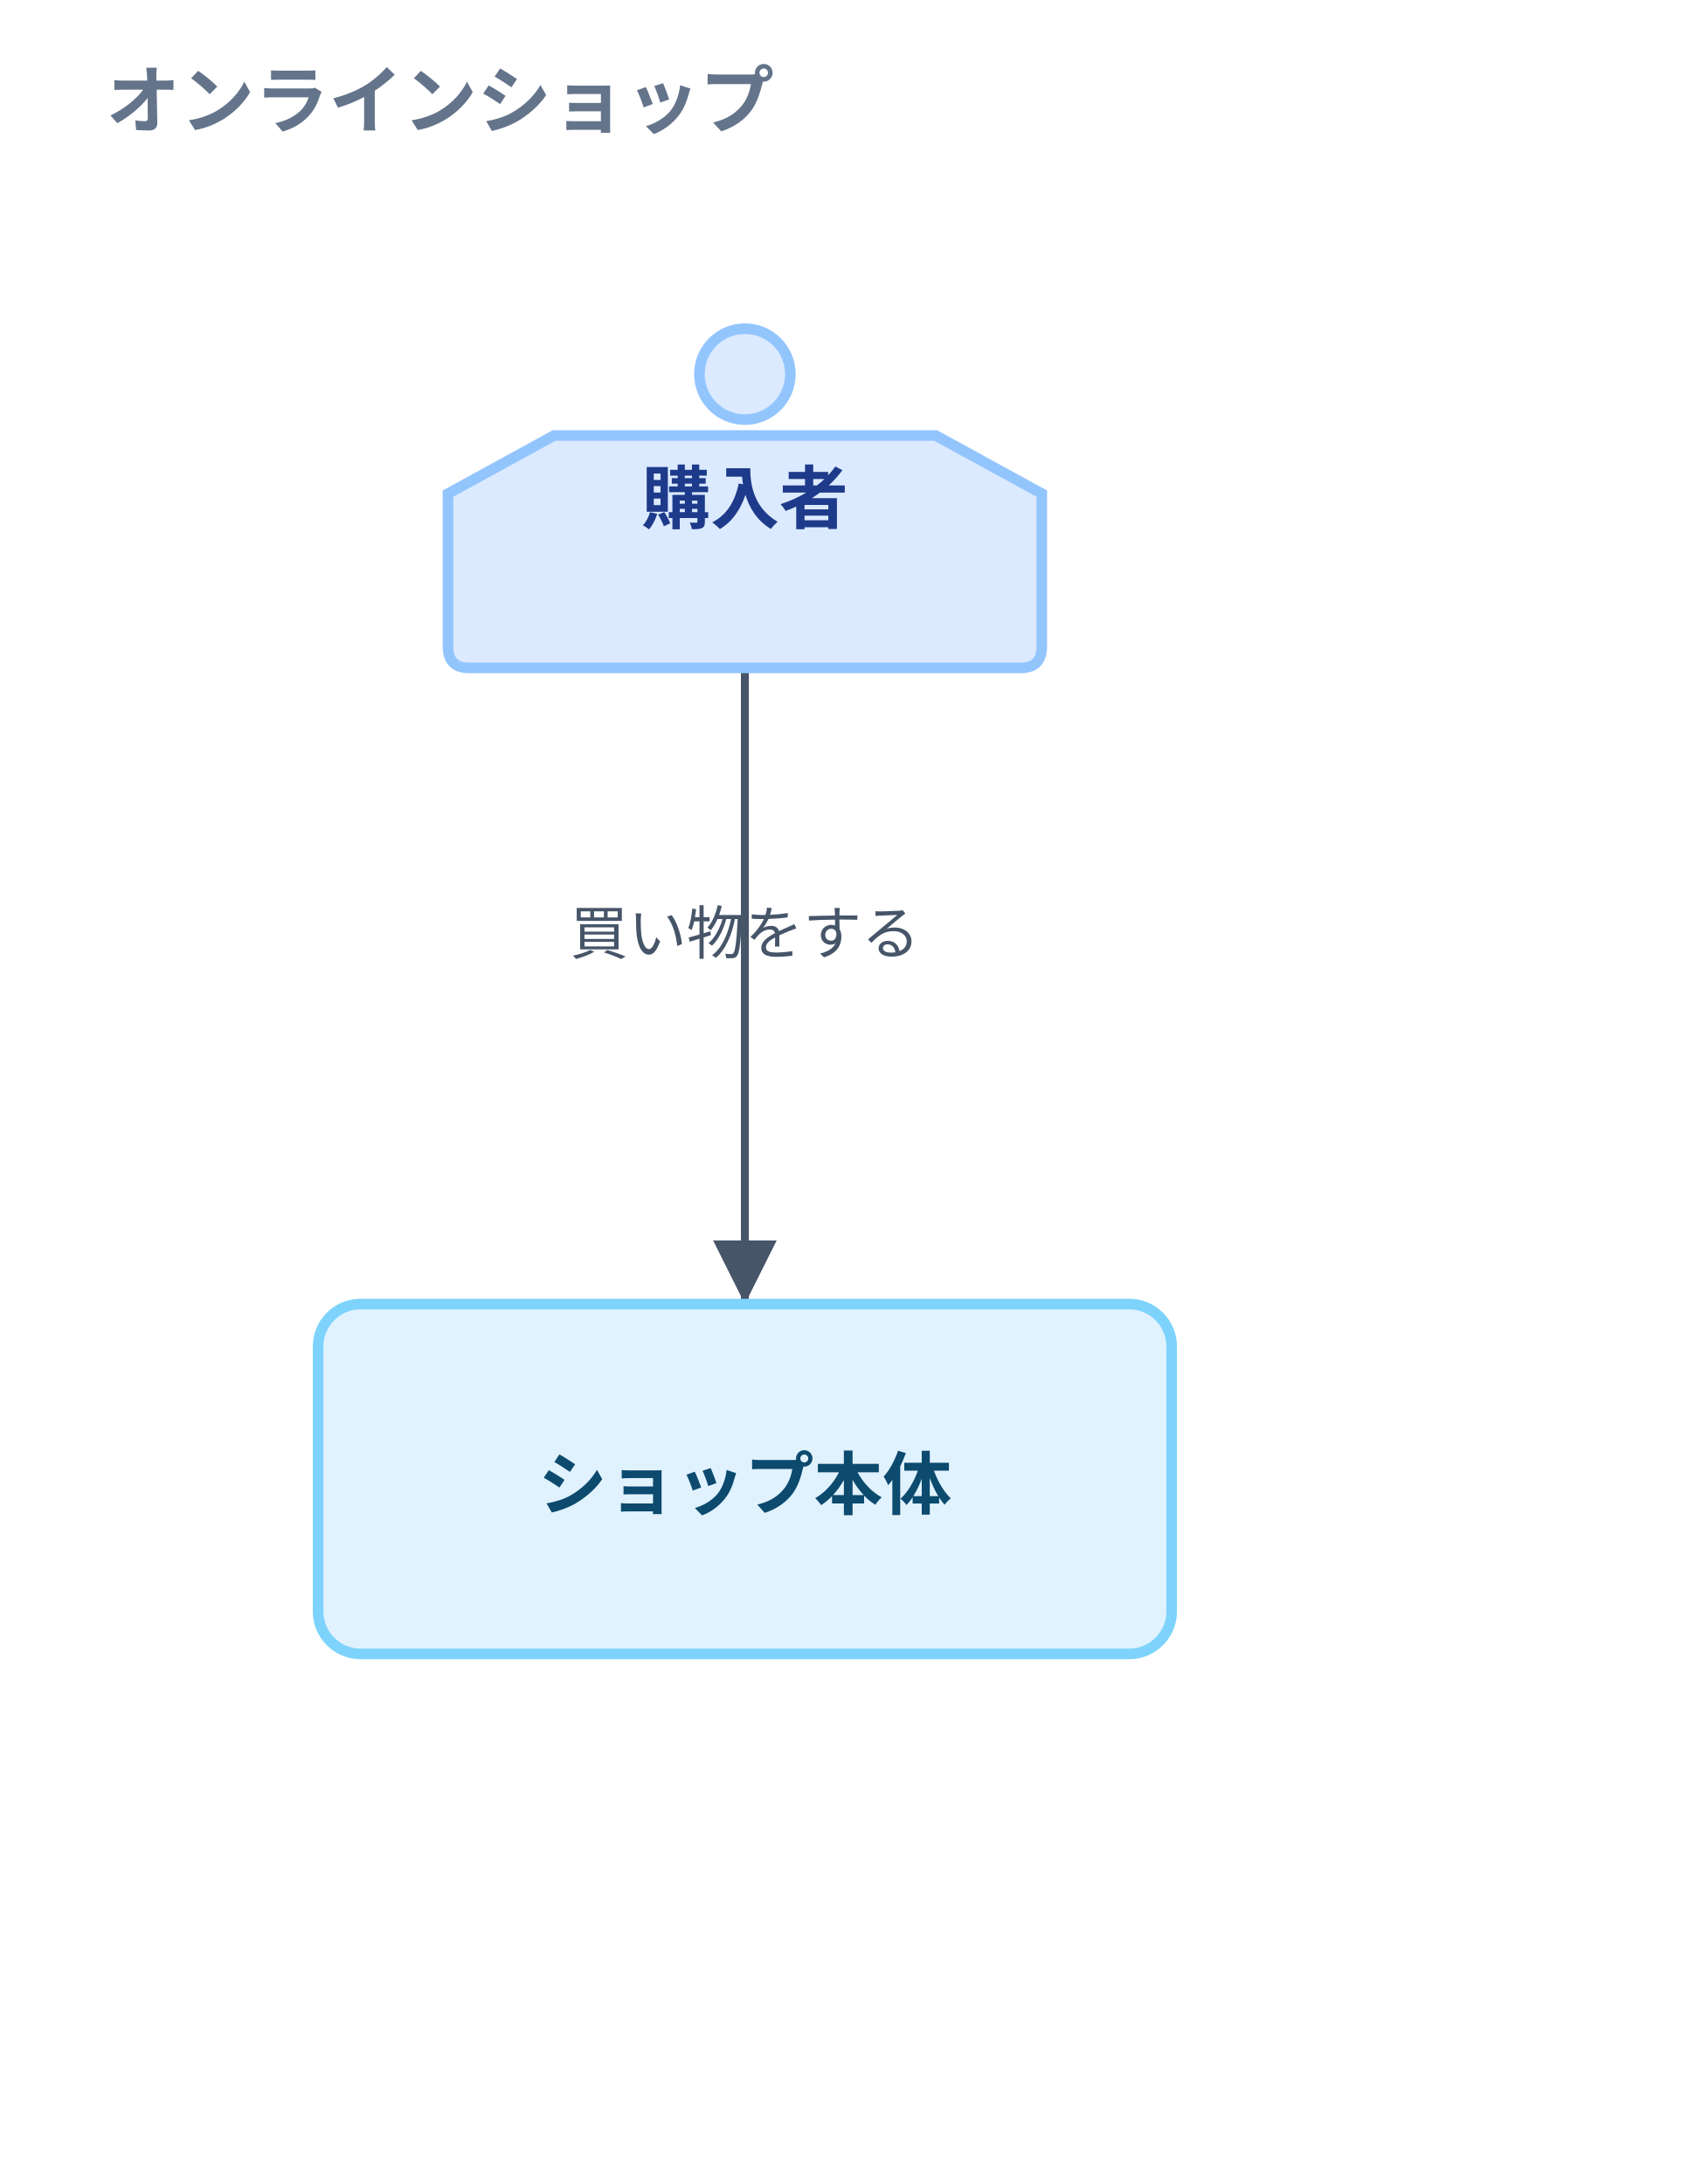
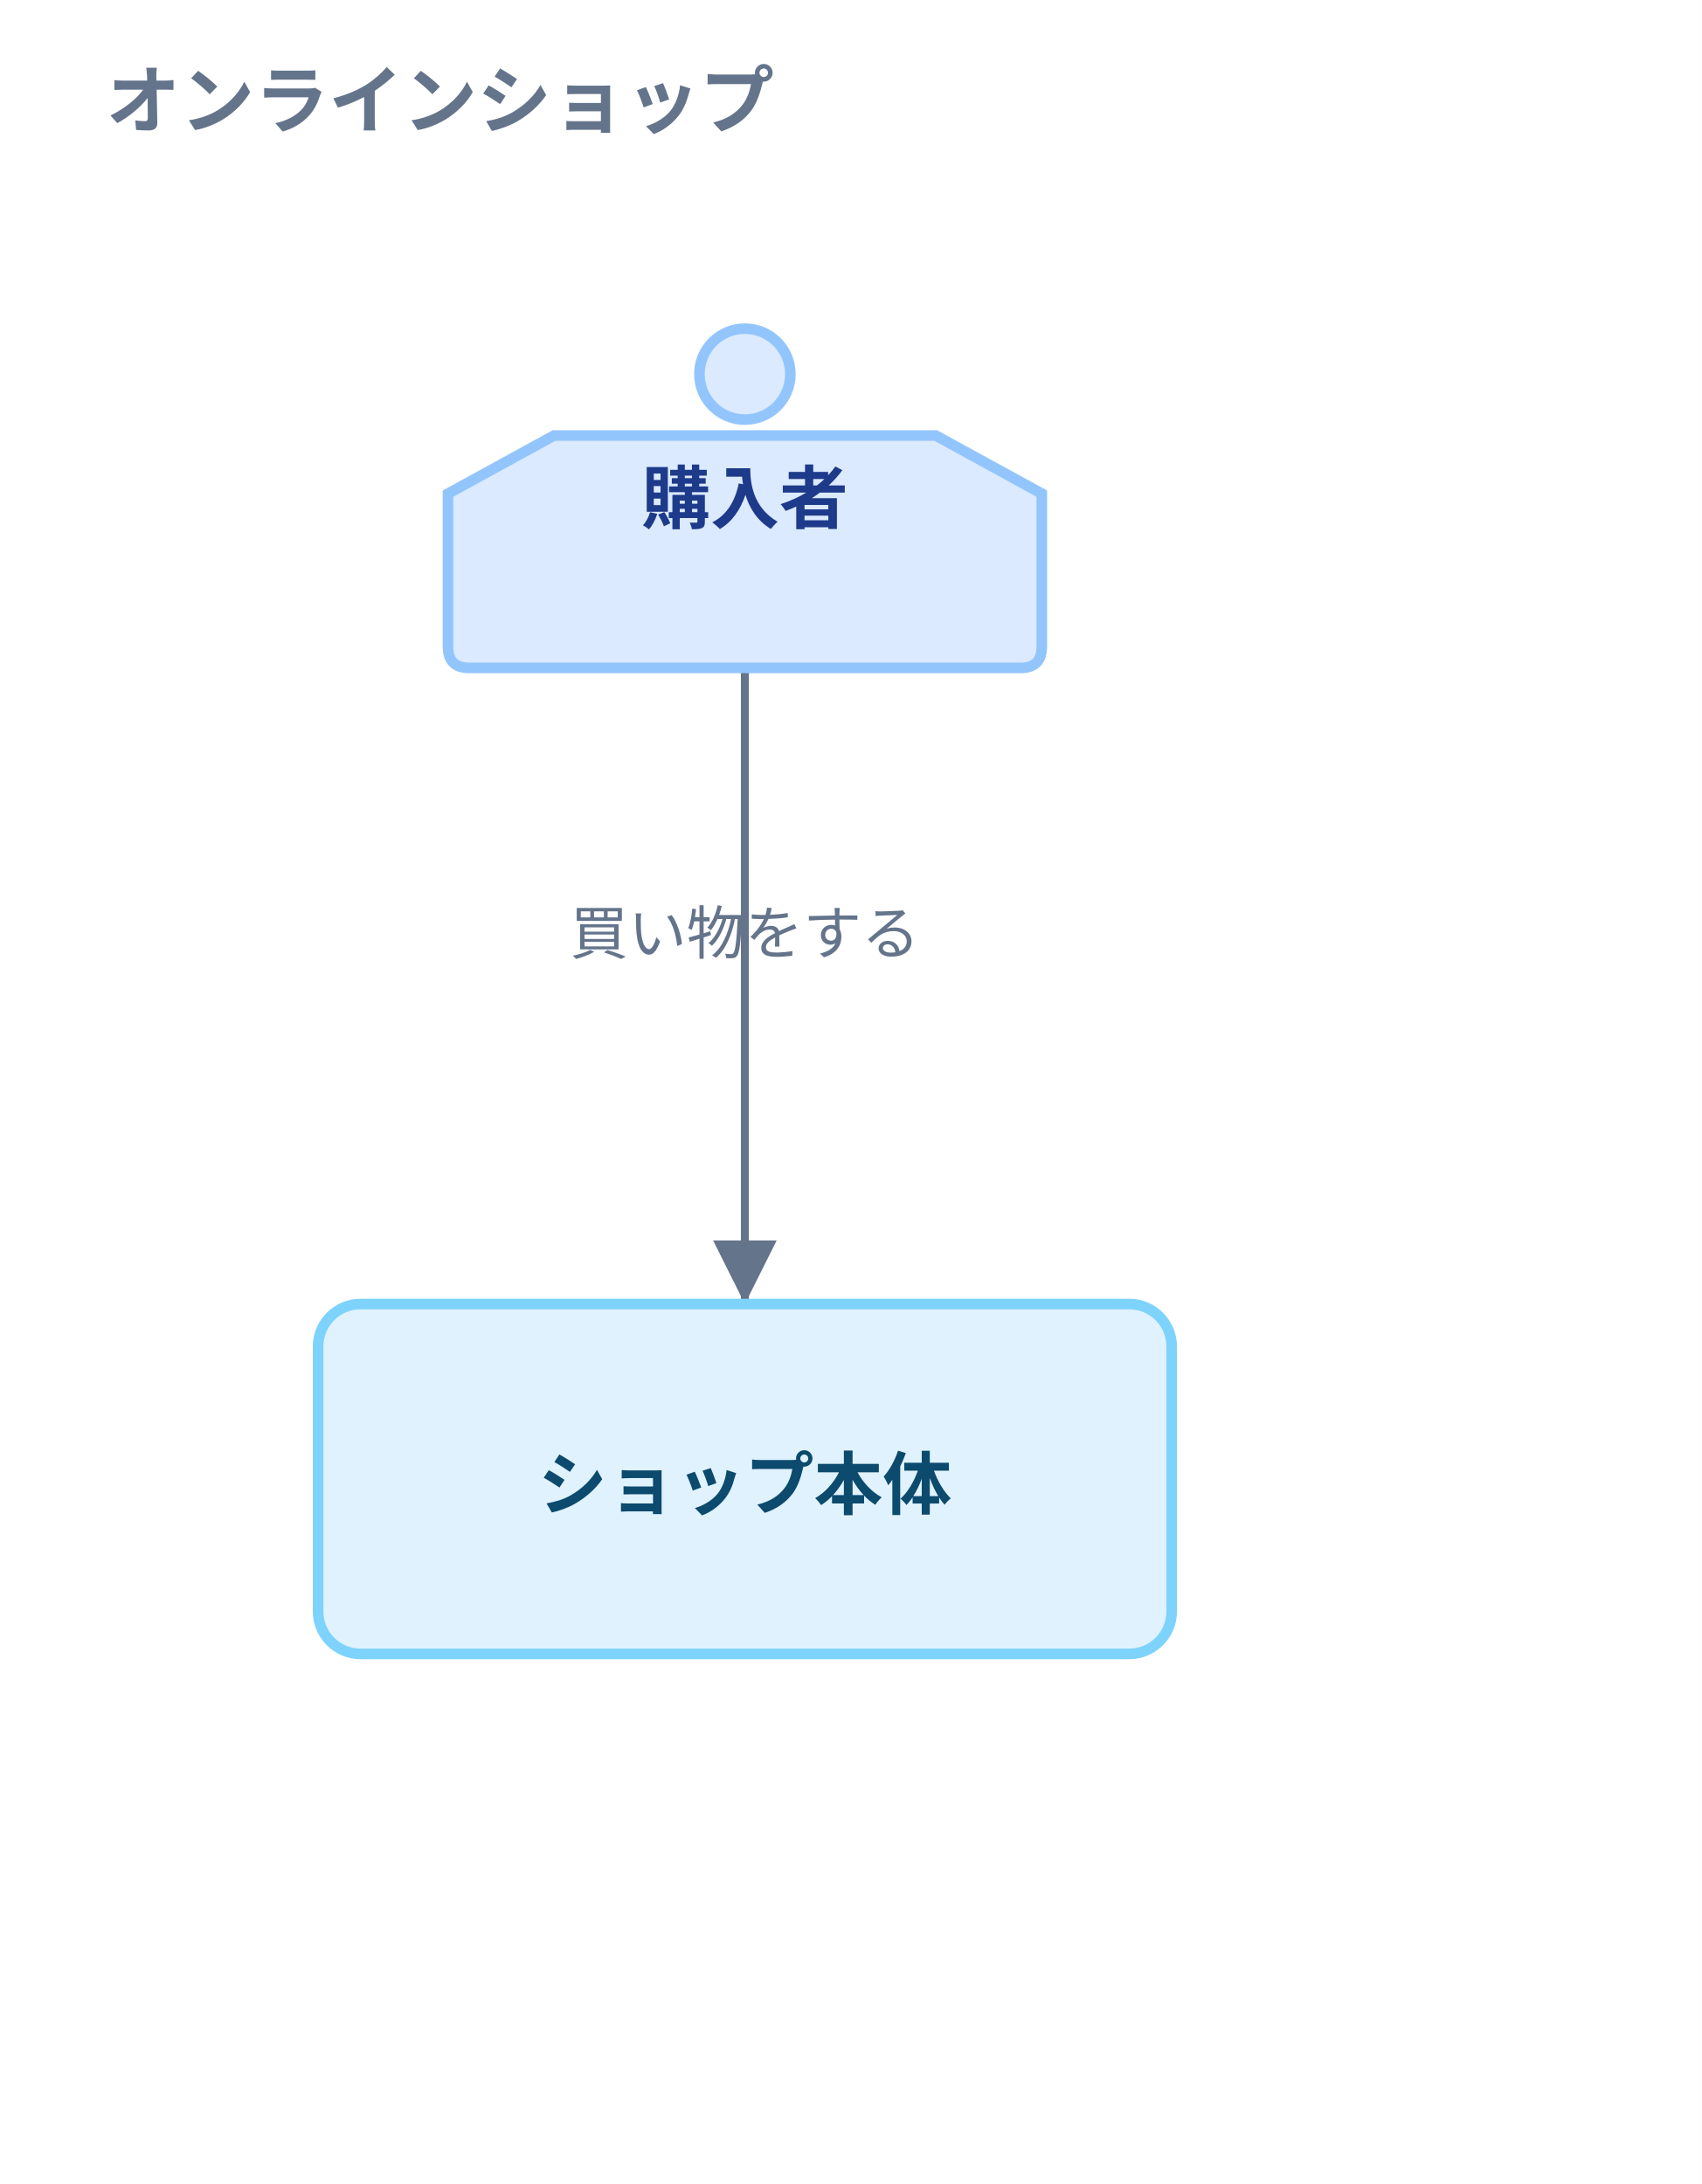
<svg xmlns="http://www.w3.org/2000/svg" viewBox="0 0 321 412" width="321" height="412">
  <defs>
    <marker id="arrow-default" viewBox="0 0 10 10" refX="10" refY="5" markerWidth="8" markerHeight="8" orient="auto-start-reverse">
-       <path d="M 0 0 L 10 5 L 0 10 z" fill="#475569" />
+       <path d="M 0 0 L 10 5 L 0 10 z" fill="#64748B" />
    </marker>
  </defs>
  <rect width="321" height="412" fill="#FFFFFF" rx="0" />
  <text x="20" y="24" fill="#64748B" font-size="14px" font-family="sans-serif" font-weight="bold">オンラインショップ</text>
  <g class="edges">
    <g data-edge-from="Customer" data-edge-to="Monolith" data-edge-kind="sync" data-edge-canonical-id="Customer-&gt;Monolith" data-edge-label="買い物をする" class="krs-edge krs-edge--interactive">
      <line x1="140.5" y1="126" x2="140.5" y2="246" stroke="transparent" stroke-width="14" stroke-linecap="butt" class="krs-edge__hitline" />
-       <line x1="140.5" y1="126" x2="140.5" y2="246" stroke="#475569" stroke-width="1.5" marker-end="url(#arrow-default)" />
-       <text x="140.5" y="180" text-anchor="middle" fill="#475569" font-size="11px" font-family="sans-serif">買い物をする</text>
+       <line x1="140.5" y1="126" x2="140.5" y2="246" stroke="#64748B" stroke-width="1.5" marker-end="url(#arrow-default)" />
+       <text x="140.5" y="180" text-anchor="middle" fill="#64748B" font-size="11px" font-family="sans-serif">買い物をする</text>
    </g>
  </g>
  <g class="nodes">
    <g data-node-id="Customer" data-node-kind="user" data-has-children="false" data-has-description="false">
      <circle cx="140.5" cy="70.58" r="8.58" fill="#DBEAFE" stroke="#93C5FD" stroke-width="2" />
      <path d="M104.5 82.16 L176.5 82.16 L196.5 93.12 L196.5 122 Q196.5 126 192.5 126 L88.5 126 Q84.5 126 84.5 122 L84.5 93.12 Z" fill="#DBEAFE" stroke="#93C5FD" stroke-width="2" />
      <text x="140.5" y="93" text-anchor="middle" dominant-baseline="central" fill="#1E3A8A" font-size="13px" font-weight="bold" font-family="sans-serif">購入者</text>
    </g>
    <g data-node-id="Monolith" data-node-kind="service" data-has-children="true" data-has-description="false" style="cursor: pointer">
      <rect x="60" y="246" width="161" height="66" rx="8" ry="8" fill="#E0F2FE" stroke="#7DD3FC" stroke-width="2" />
      <text x="140.5" y="279" text-anchor="middle" dominant-baseline="central" fill="#0C4A6E" font-size="13px" font-weight="bold" font-family="sans-serif">ショップ本体</text>
    </g>
  </g>
</svg>
